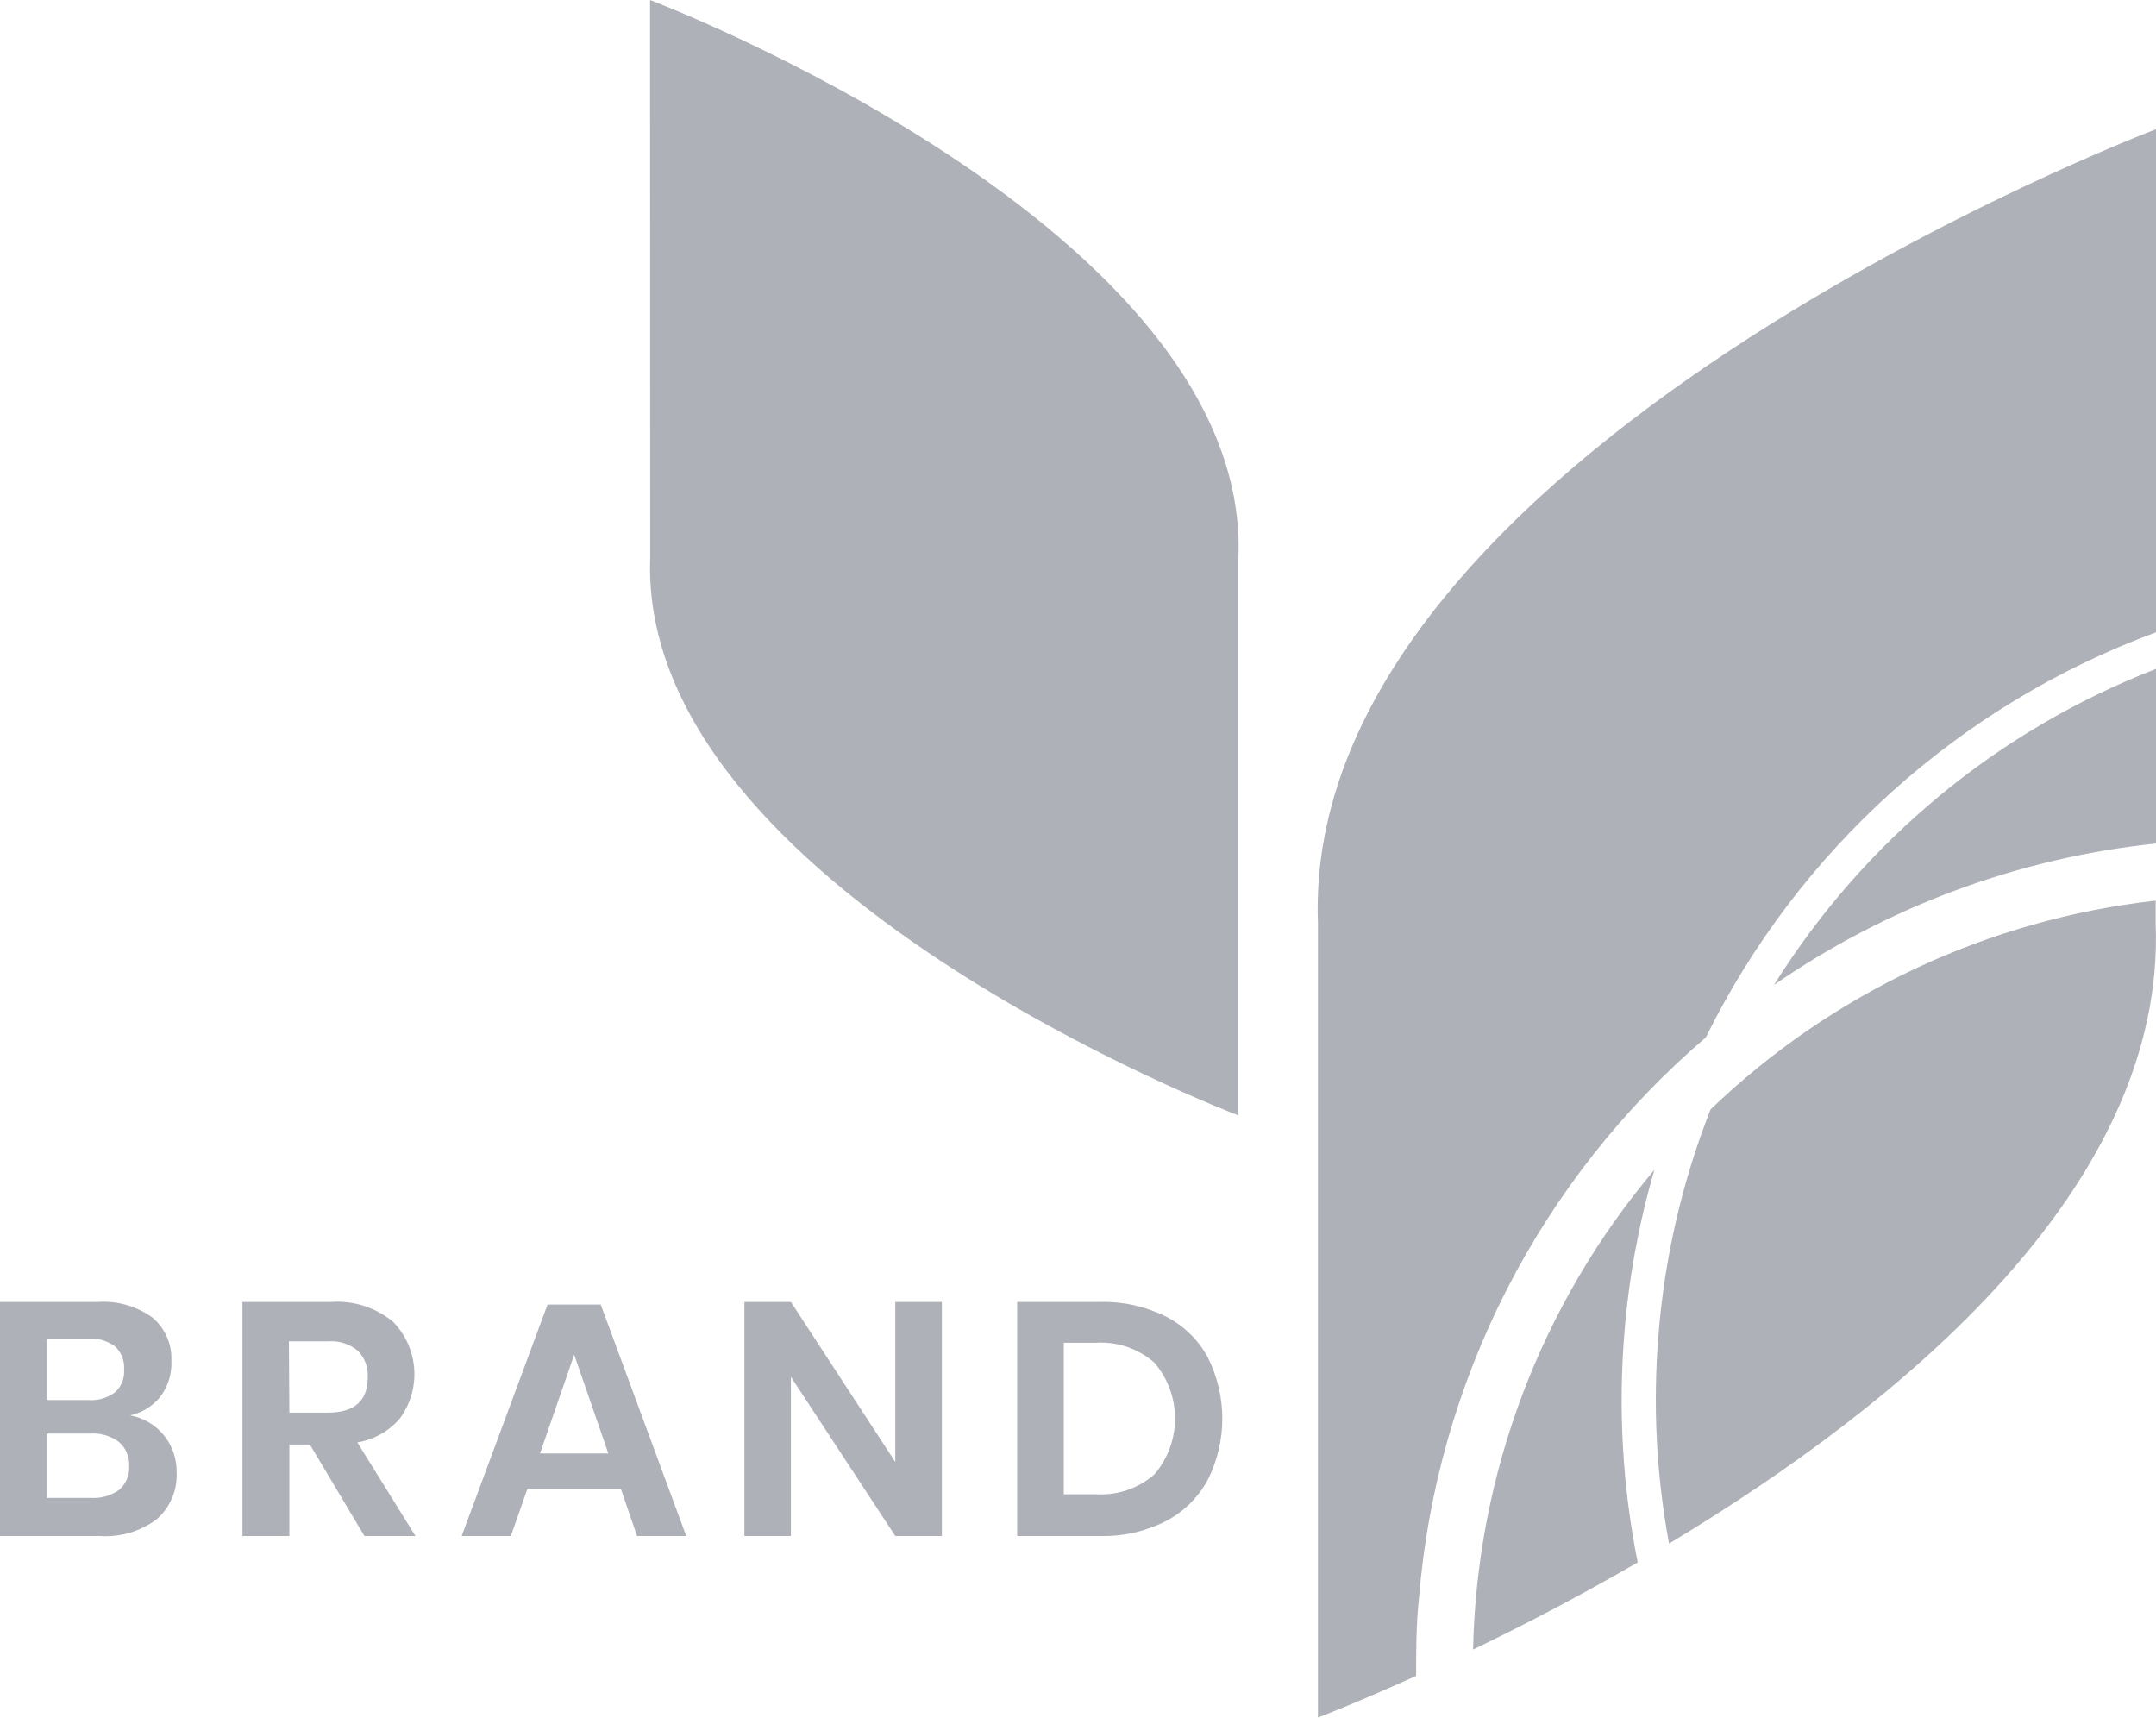
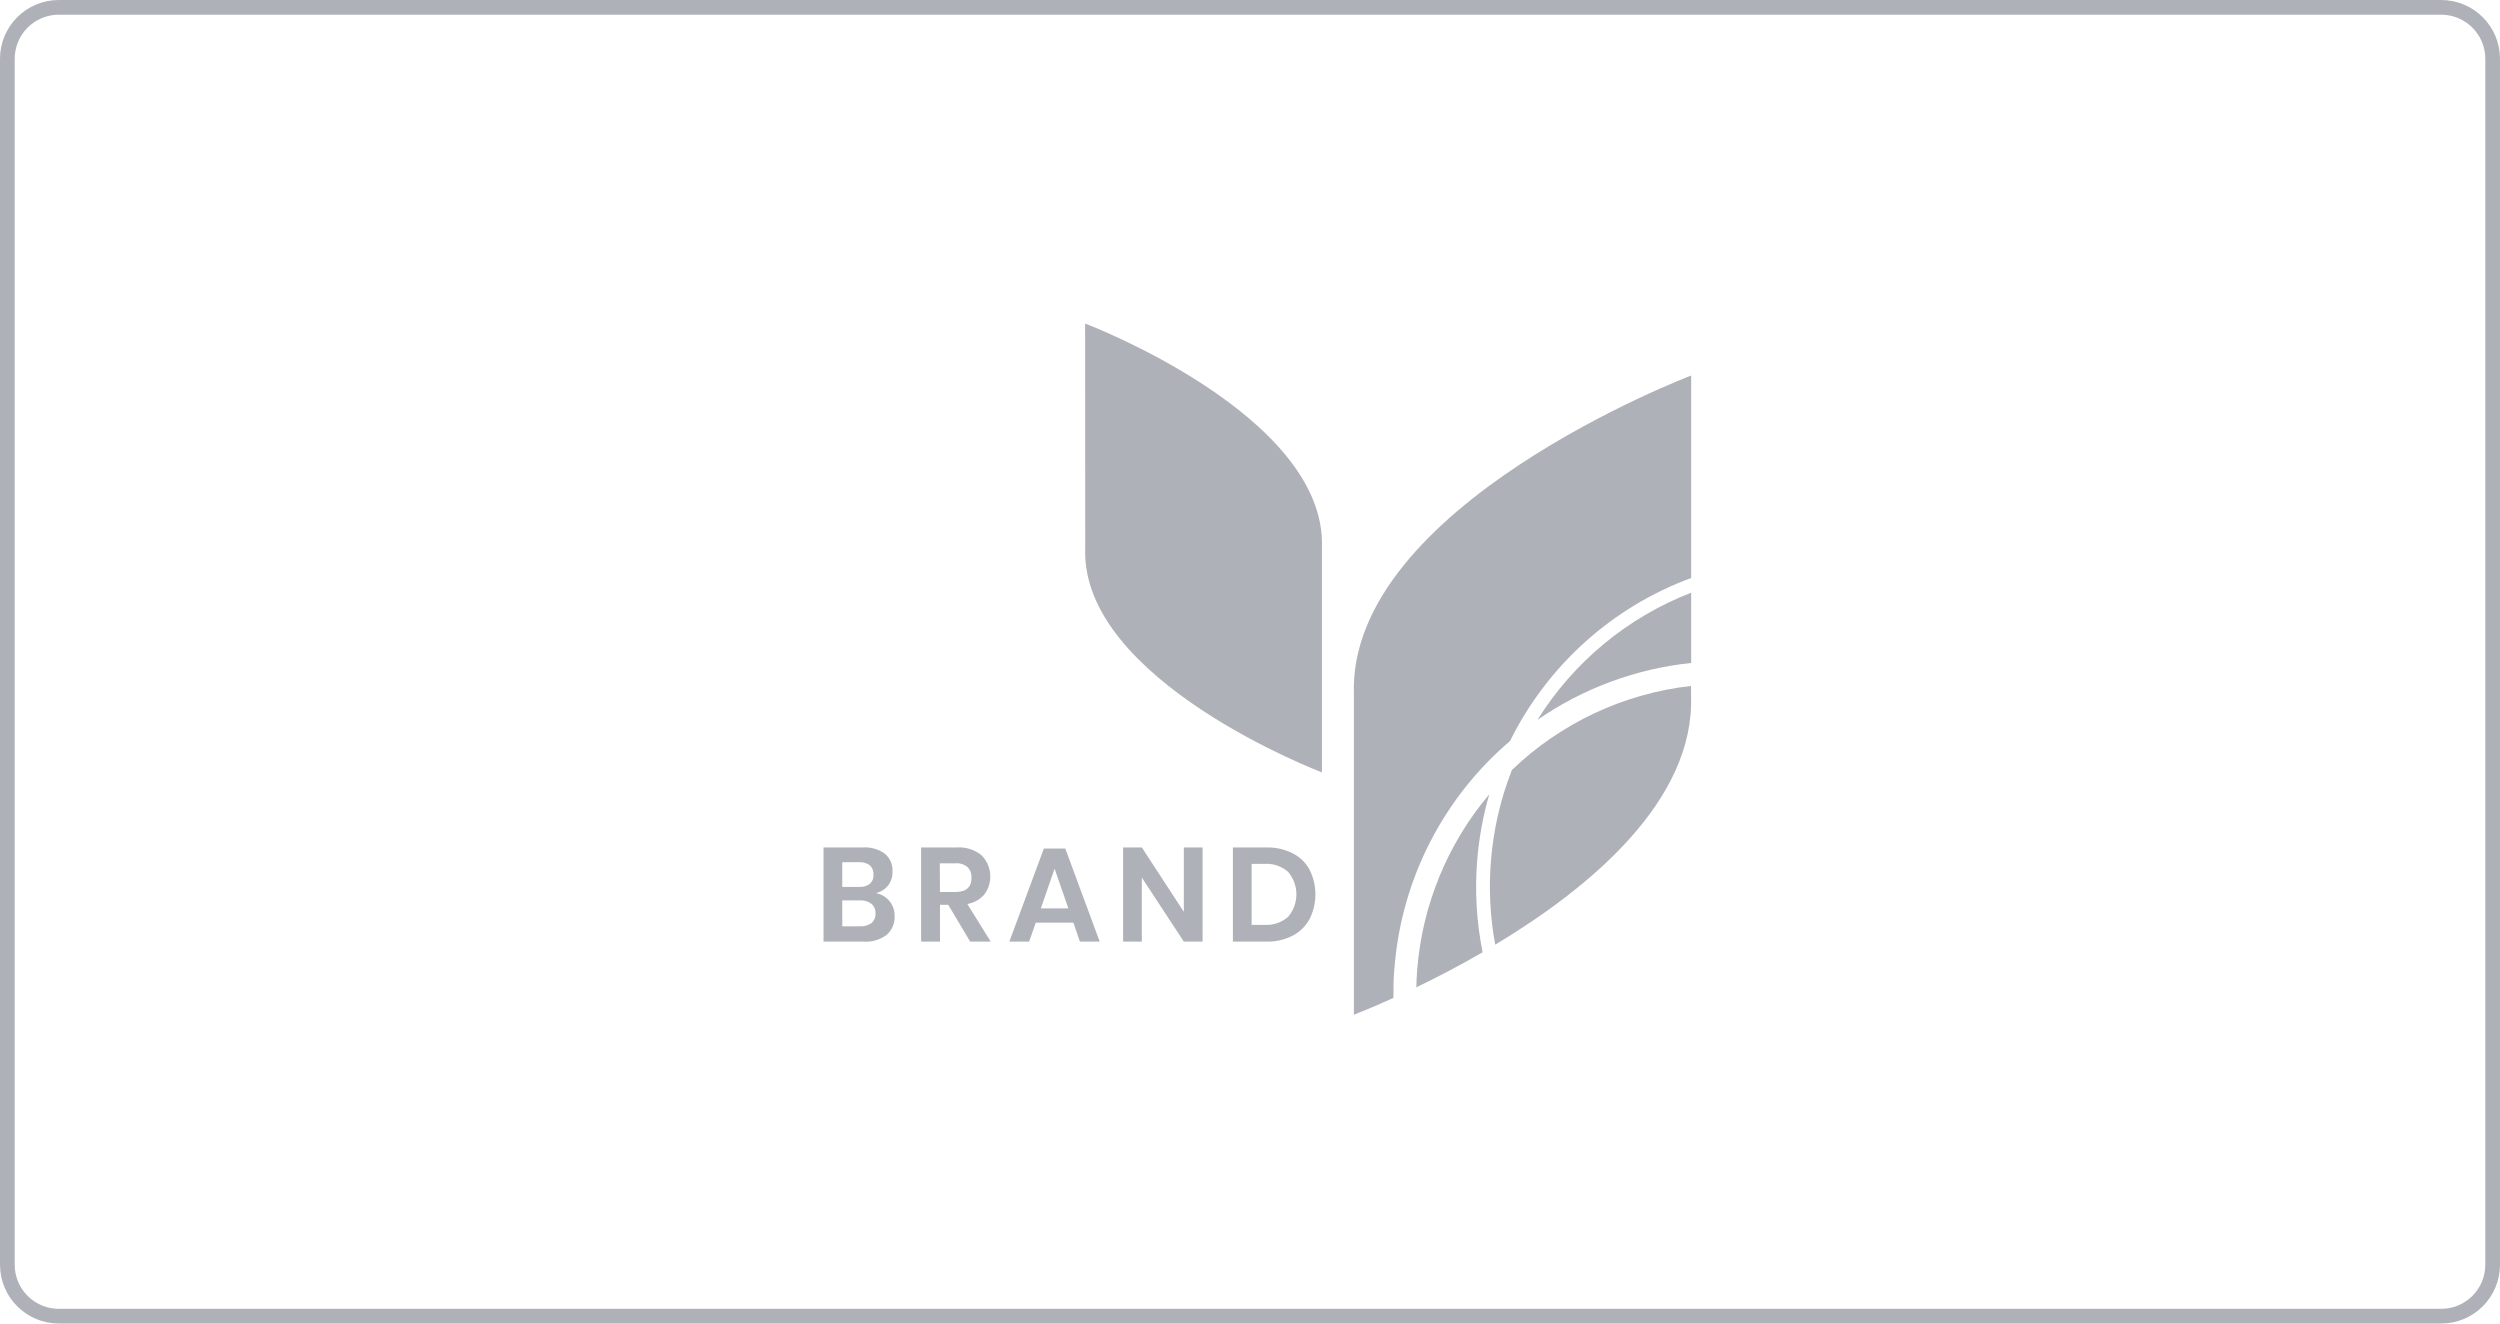
- <svg xmlns="http://www.w3.org/2000/svg" width="59" height="47" fill="none">
-   <path d="M4.488 39.278c.23.285.352.643.346 1.01a1.605 1.605 0 01-.536 1.277c-.447.339-1 .504-1.559.466H0v-6.405h2.683a2.284 2.284 0 011.487.426 1.464 1.464 0 01.52 1.198c.016.353-.095.7-.311.98-.209.254-.496.43-.817.5.363.067.692.26.926.548zm-3.213-.967H2.42c.261.02.52-.056.73-.213a.76.76 0 00.246-.626.789.789 0 00-.243-.626 1.105 1.105 0 00-.751-.215H1.275v1.68zm1.988 2.456a.794.794 0 00.271-.65.81.81 0 00-.277-.658 1.18 1.18 0 00-.78-.231H1.276v1.761h1.218c.274.016.546-.062.77-.222zM9.972 42.031L8.48 39.528h-.561v2.503H6.635v-6.405h2.43a2.39 2.39 0 011.693.545 2.048 2.048 0 01.18 2.65c-.3.345-.709.575-1.159.65l1.59 2.56H9.972zM7.92 38.655h1.05c.73 0 1.094-.323 1.094-.97a.955.955 0 00-.268-.72 1.134 1.134 0 00-.826-.26H7.906l.013 1.95zM16.99 40.742h-2.558l-.452 1.29h-1.346l2.35-6.334h1.455l2.34 6.333h-1.346l-.442-1.289zm-.342-.97l-.935-2.703-.935 2.703h1.87zM25.776 42.031H24.5l-2.857-4.355v4.355h-1.272v-6.405h1.272l2.857 4.38v-4.38h1.275v6.405zM33.05 40.498a2.757 2.757 0 01-1.153 1.13c-.555.281-1.17.42-1.792.403h-2.27v-6.405h2.27a3.816 3.816 0 011.792.395c.488.246.89.636 1.153 1.117a3.735 3.735 0 010 3.36zm-1.459-.153a2.352 2.352 0 000-3.057 2.21 2.21 0 00-1.595-.545h-.885v4.146h.885a2.21 2.21 0 001.595-.544zM17.789 0S34.24 6.236 33.89 15.26v15.263s-16.439-6.24-16.096-15.263L17.789 0zM48.548 26.95A22.485 22.485 0 0159 23.082v-4.778a21.467 21.467 0 00-10.452 8.646z" fill="#AFB1B8" />
-   <path d="M46.68 28.389A22.382 22.382 0 0159 17.303V3.536s-23.43 8.883-22.934 21.733V47s1.044-.397 2.687-1.141c0-.695 0-1.396.075-2.1a22.605 22.605 0 017.853-15.37z" fill="#AFB1B8" />
-   <path d="M44.453 36.462c.123-1.508.397-2.998.82-4.45a21.04 21.04 0 00-4.962 13.126 68.003 68.003 0 004.506-2.384 22.577 22.577 0 01-.364-6.292zM45.384 36.54a21.586 21.586 0 00.29 5.698c6.401-3.846 13.594-9.788 13.317-16.969v-.625a20.971 20.971 0 00-12.18 5.713 21.496 21.496 0 00-1.427 6.183z" fill="#AFB1B8" />
+ <svg xmlns="http://www.w3.org/2000/svg" width="170" height="90" viewBox="0 0 170 90" fill="none">
+   <rect x="0.5" y="0.5" width="169" height="89" rx="3.5" stroke="#AFB1B8" />
+   <path d="M60.488 61.278C60.718 61.563 60.84 61.921 60.834 62.288C60.845 62.528 60.803 62.767 60.71 62.988C60.618 63.209 60.477 63.406 60.297 63.565C59.851 63.904 59.298 64.069 58.739 64.031H56V57.626H58.683C59.213 57.591 59.738 57.741 60.17 58.052C60.343 58.197 60.48 58.382 60.571 58.59C60.661 58.797 60.702 59.024 60.69 59.25C60.706 59.603 60.595 59.951 60.379 60.23C60.17 60.484 59.883 60.66 59.562 60.73C59.925 60.797 60.254 60.991 60.488 61.278ZM57.275 60.311H58.422C58.682 60.33 58.941 60.255 59.151 60.098C59.237 60.02 59.304 59.923 59.346 59.814C59.389 59.706 59.406 59.589 59.397 59.472C59.405 59.356 59.387 59.24 59.345 59.132C59.303 59.024 59.238 58.926 59.154 58.847C58.938 58.686 58.671 58.609 58.403 58.631H57.275V60.311ZM59.263 62.767C59.355 62.687 59.427 62.587 59.474 62.474C59.521 62.361 59.542 62.239 59.534 62.116C59.541 61.993 59.52 61.869 59.472 61.755C59.423 61.641 59.35 61.54 59.257 61.459C59.032 61.292 58.756 61.21 58.478 61.228H57.275V62.989H58.493C58.767 63.005 59.039 62.927 59.263 62.767Z" fill="#AFB1B8" />
+   <path d="M65.972 64.031L64.48 61.528H63.919V64.031H62.635V57.626H65.066C65.678 57.583 66.284 57.778 66.758 58.171C67.098 58.518 67.302 58.976 67.336 59.462C67.369 59.948 67.228 60.43 66.939 60.821C66.639 61.166 66.229 61.396 65.779 61.472L67.369 64.031H65.972ZM63.919 60.655H64.969C65.698 60.655 66.063 60.332 66.063 59.685C66.07 59.553 66.05 59.421 66.004 59.297C65.958 59.173 65.887 59.06 65.795 58.965C65.564 58.773 65.268 58.68 64.969 58.706H63.906L63.919 60.655Z" fill="#AFB1B8" />
+   <path d="M72.991 62.742H70.432L69.98 64.031H68.634L70.984 57.698H72.439L74.78 64.031H73.433L72.991 62.742ZM72.648 61.772L71.713 59.069L70.778 61.772H72.648Z" fill="#AFB1B8" />
+   <path d="M81.776 64.031H80.501L77.644 59.676V64.031H76.372V57.626H77.644L80.501 62.007V57.626H81.776V64.031Z" fill="#AFB1B8" />
+   <path d="M89.05 62.498C88.786 62.982 88.385 63.375 87.897 63.628C87.342 63.909 86.726 64.048 86.105 64.031H83.836V57.626H86.105C86.725 57.61 87.34 57.745 87.897 58.021C88.385 58.267 88.787 58.657 89.05 59.138C89.312 59.658 89.449 60.234 89.449 60.818C89.449 61.402 89.312 61.977 89.05 62.498ZM87.591 62.345C87.955 61.919 88.155 61.377 88.155 60.816C88.155 60.255 87.955 59.713 87.591 59.288C87.151 58.902 86.578 58.707 85.996 58.743H85.111V62.889H85.996C86.578 62.926 87.151 62.73 87.591 62.345Z" fill="#AFB1B8" />
+   <path d="M73.789 22C73.789 22 90.24 28.236 89.891 37.26V52.523C89.891 52.523 73.452 46.284 73.795 37.26L73.789 22Z" fill="#AFB1B8" />
+   <path d="M104.548 48.95C107.655 46.803 111.249 45.473 115 45.082V40.304C110.677 41.977 107.01 45.01 104.548 48.95Z" fill="#AFB1B8" />
+   <path d="M102.681 50.389C105.224 45.248 109.633 41.281 115 39.303V25.536C115 25.536 91.571 34.419 92.066 47.27V69C92.066 69 93.11 68.603 94.753 67.858C94.753 67.163 94.753 66.463 94.828 65.758C95.312 59.793 98.137 54.264 102.681 50.389Z" fill="#AFB1B8" />
+   <path d="M100.453 58.462C100.576 56.955 100.85 55.464 101.272 54.012C98.443 57.359 96.73 61.512 96.373 65.887C96.339 66.3 96.32 66.713 96.311 67.138C97.641 66.497 99.19 65.696 100.817 64.754C100.402 62.684 100.279 60.566 100.453 58.462Z" fill="#AFB1B8" />
+   <path d="M101.384 58.54C101.228 60.444 101.326 62.36 101.674 64.238C108.075 60.392 115.268 54.45 114.991 47.27V46.644C110.417 47.157 106.138 49.165 102.812 52.357C102.033 54.336 101.552 56.419 101.384 58.54Z" fill="#AFB1B8" />
</svg>
